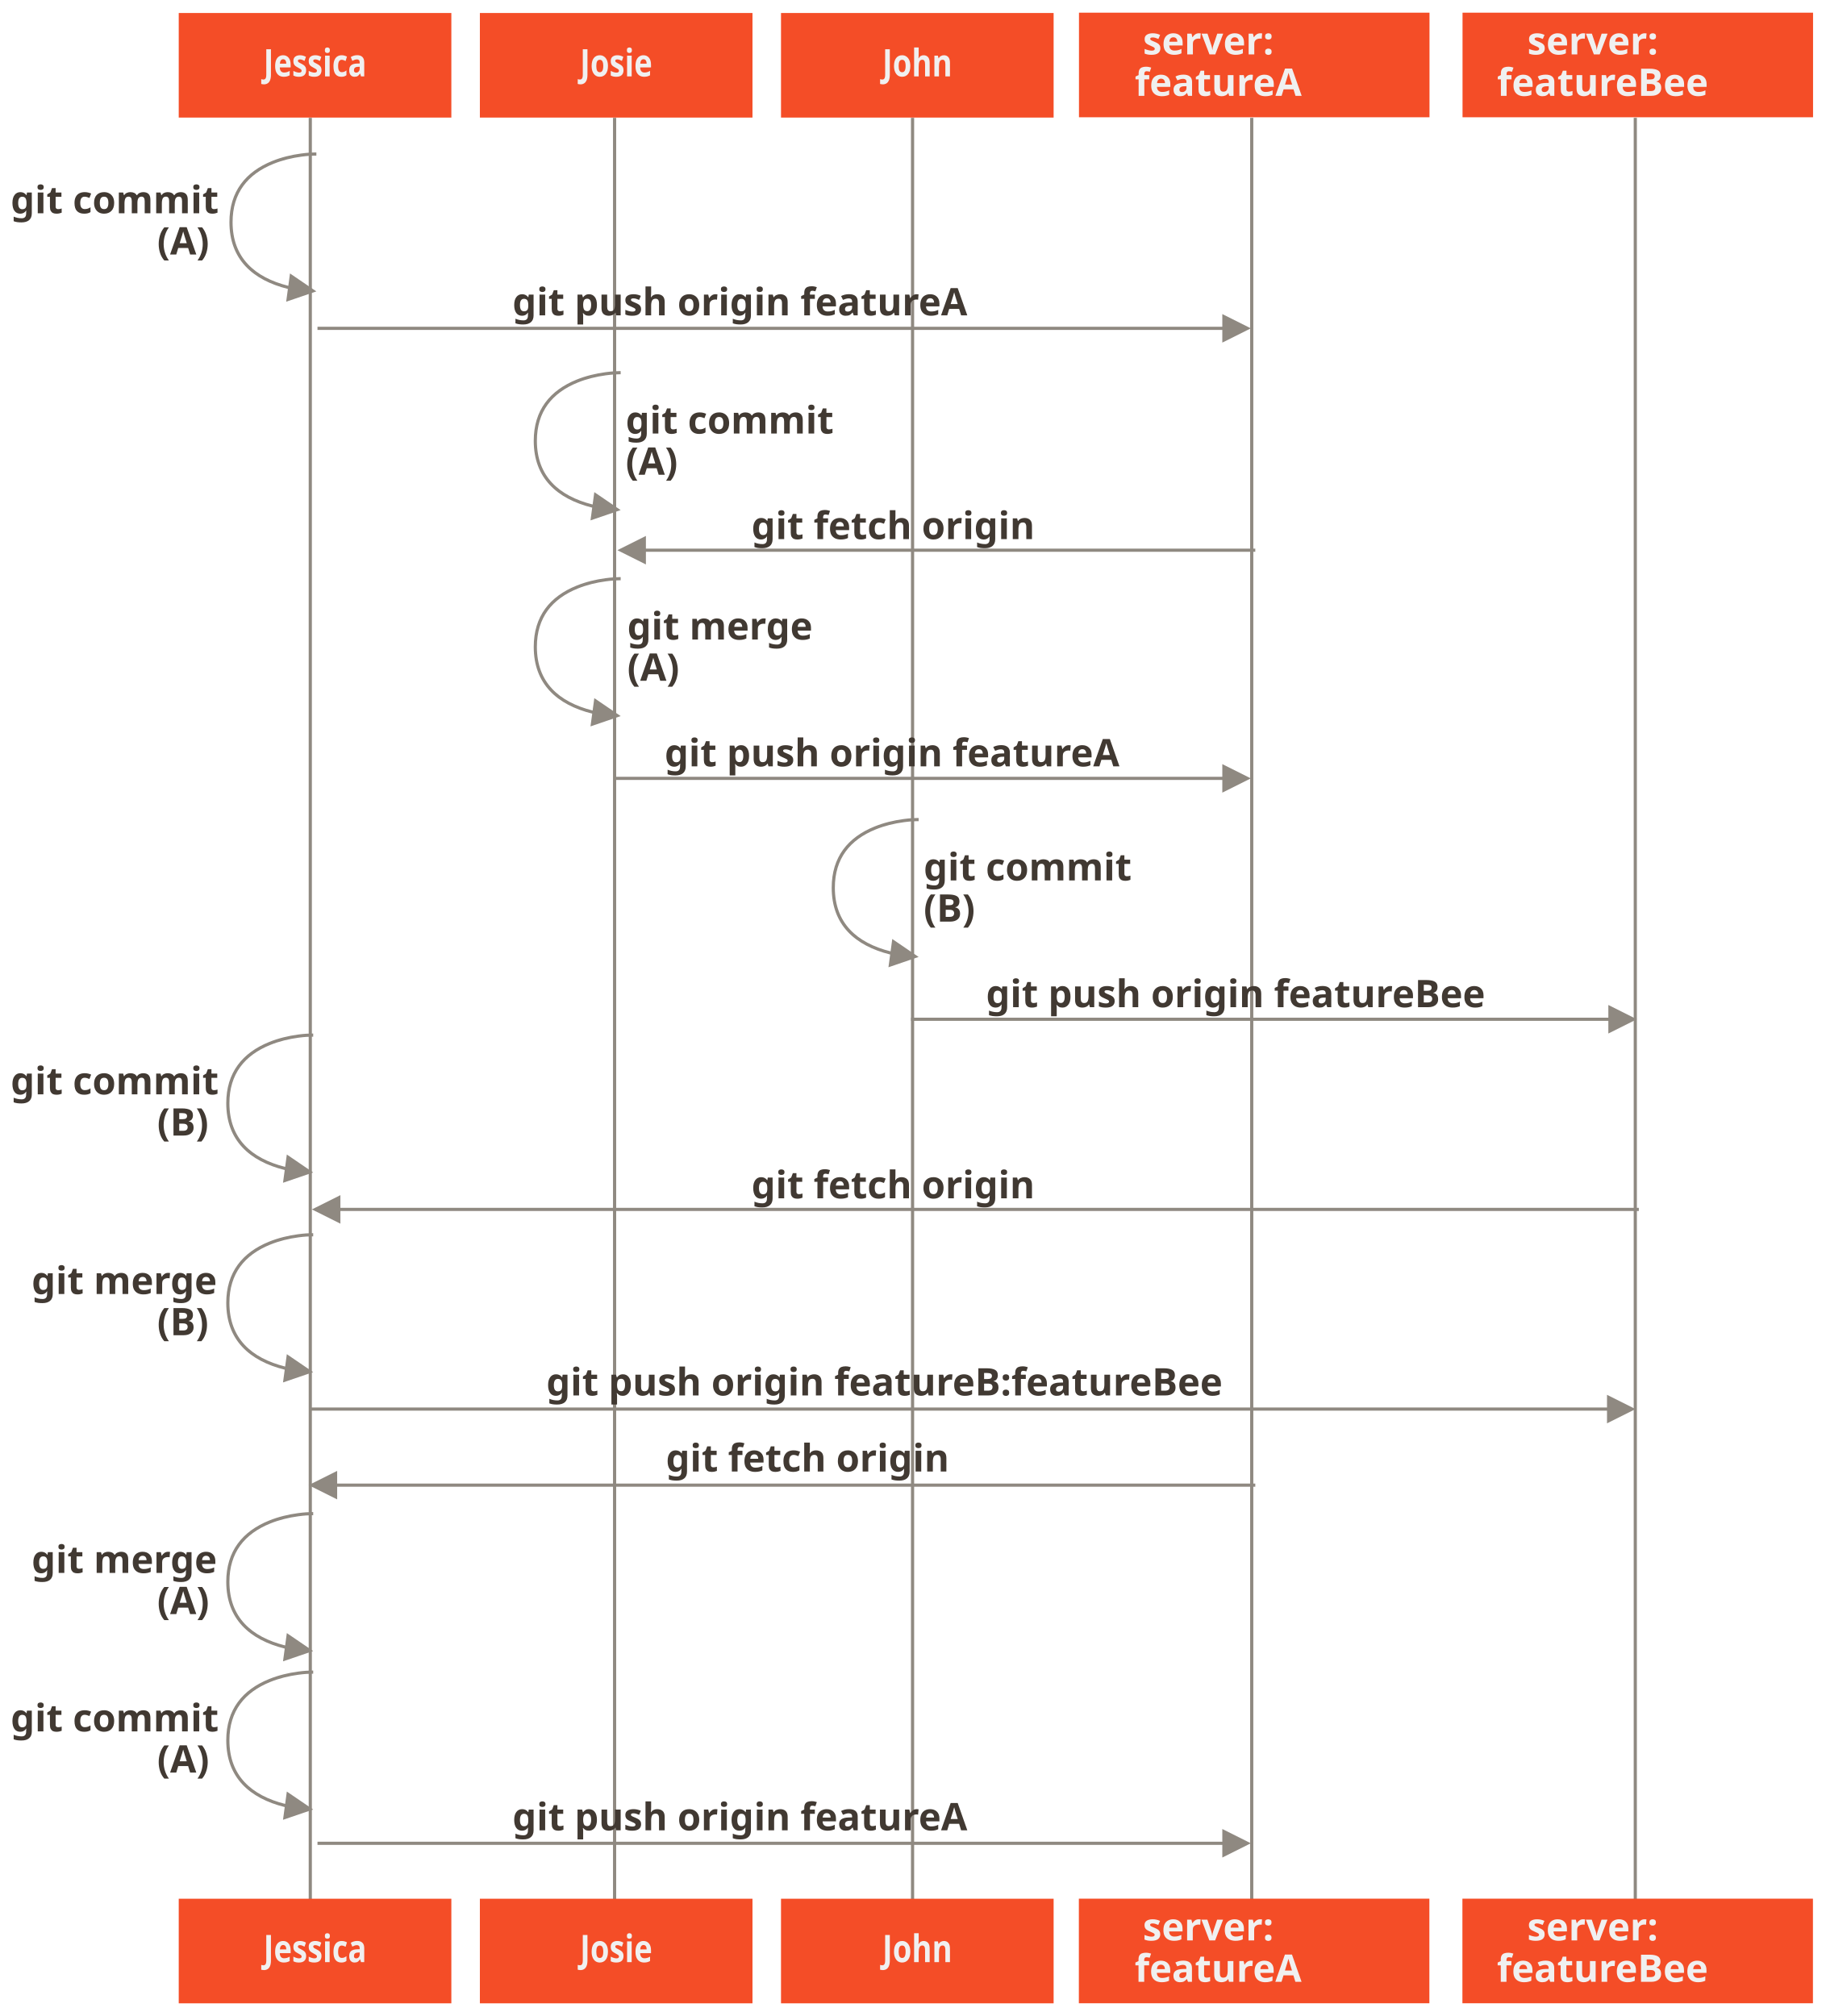
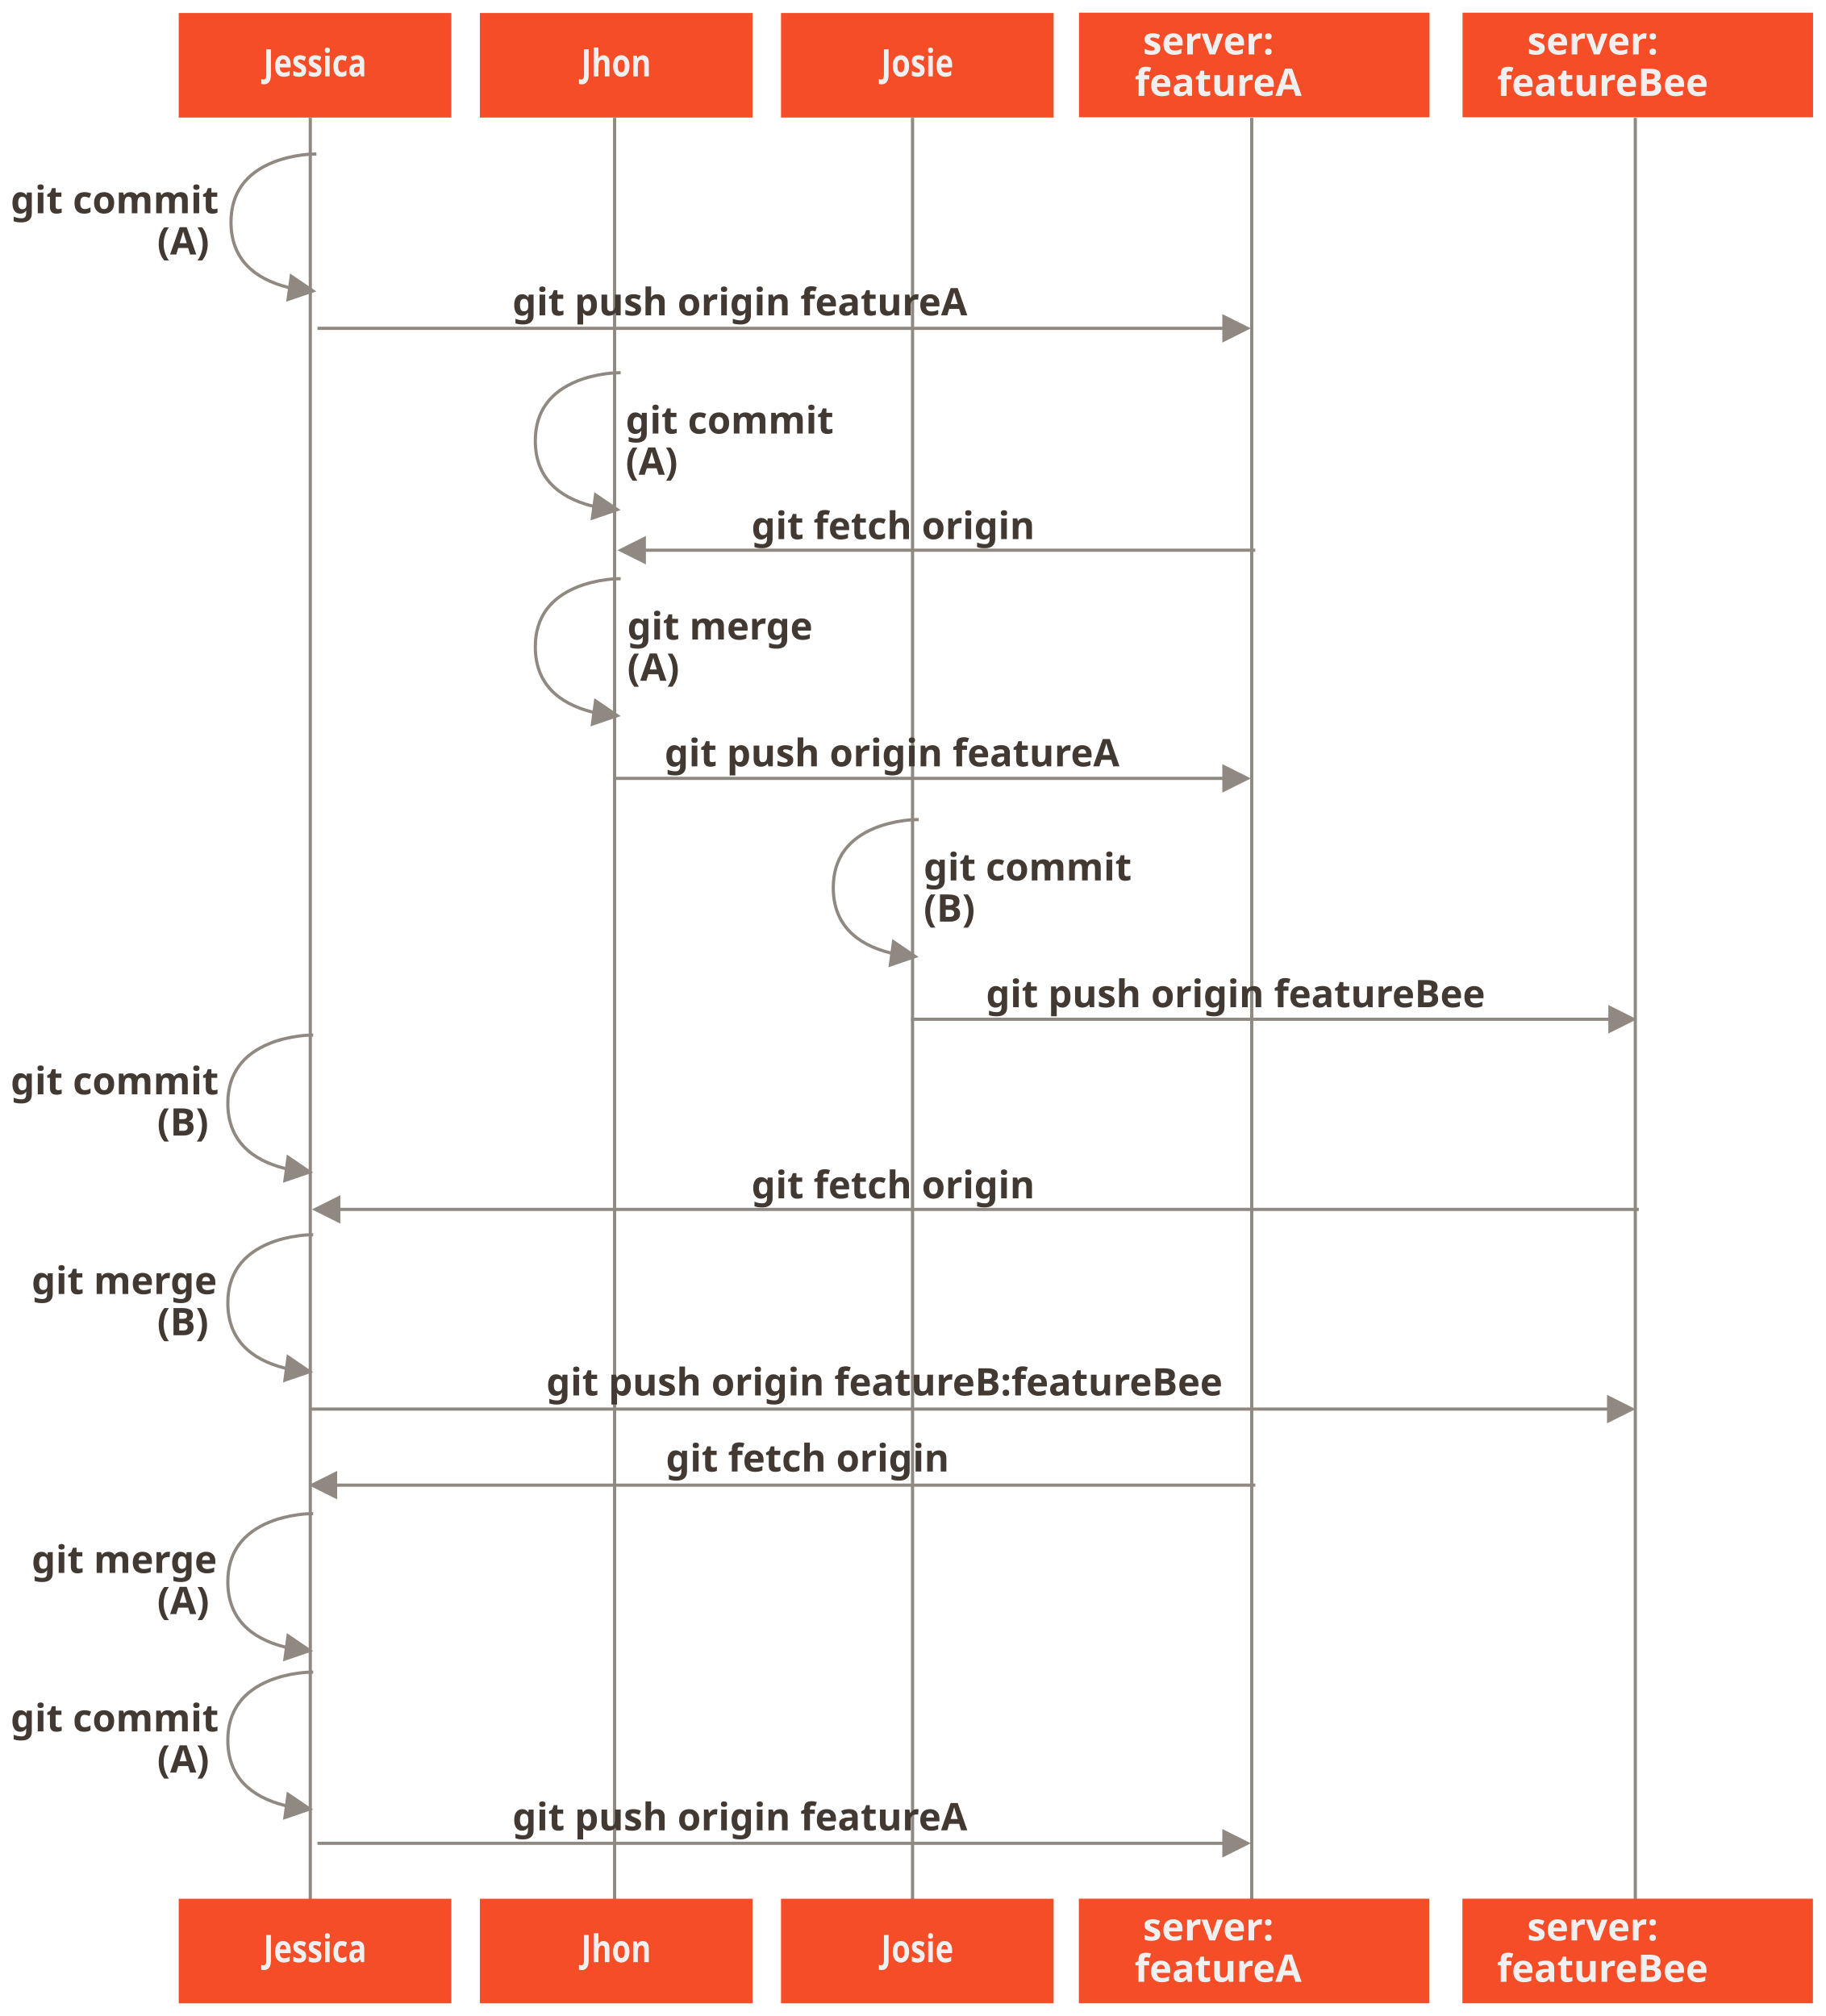
<svg xmlns="http://www.w3.org/2000/svg" id="svg41932" version="1.1" viewBox="0 0 575.97 636.1">
  <defs id="defs114" />
  <g id="g10069" transform="translate(-5.6133,-5.9)">
    <g id="ref" transform="matrix(0.81132,0,0,1,157,10)" style="fill:none;fill-rule:evenodd">
      <rect id="Rectangle-2" width="106" height="33" style="fill:#f44d27;fill-rule:evenodd" x="0" y="0" />
      <text id="master" font-size="12px" font-weight="700" style="font-weight:700;font-size:12px;font-family:'Source Code Pro';text-anchor:middle;fill:#979797">
-         <tspan id="tspan41754" x="53" y="20" style="fill:#f0f0f0">Josie</tspan>
+         <tspan id="tspan41754" x="53" y="20" style="fill:#f0f0f0">Jhon</tspan>
      </text>
    </g>
    <path id="Line-2" d="m 199.5,43.583 v 571.35" style="fill:#8f8981;fill-rule:evenodd;stroke:#8f8981;stroke-linecap:square" />
    <g id="g41765" transform="matrix(0.81132,0,0,1,157,605)" style="fill:none;fill-rule:evenodd">
      <rect id="rect41759" width="106" height="33" style="fill:#f44d27;fill-rule:evenodd" x="0" y="0" />
      <text id="text41763" font-size="12px" font-weight="700" style="font-weight:700;font-size:12px;font-family:'Source Code Pro';text-anchor:middle;fill:#979797">
-         <tspan id="tspan41761" x="53" y="20" style="fill:#f0f0f0">Josie</tspan>
+         <tspan id="tspan41761" x="53" y="20" style="fill:#f0f0f0">Jhon</tspan>
      </text>
    </g>
    <g id="g41773" transform="matrix(0.81132,0,0,1,252,10)" style="fill:none;fill-rule:evenodd">
      <rect id="rect41767" width="106" height="33" style="fill:#f44d27;fill-rule:evenodd" x="0" y="0" />
      <text id="text41771" font-size="12px" font-weight="700" style="font-weight:700;font-size:12px;font-family:'Source Code Pro';text-anchor:middle;fill:#979797">
-         <tspan id="tspan41769" x="53" y="20" style="fill:#f0f0f0">John</tspan>
+         <tspan id="tspan41769" x="53" y="20" style="fill:#f0f0f0">Josie</tspan>
      </text>
    </g>
    <path id="Line-3" d="m 293.5,43.583 v 571.35" style="fill:#8f8981;fill-rule:evenodd;stroke:#8f8981;stroke-linecap:square" />
    <g id="g41782" transform="matrix(0.81132,0,0,1,252,605)" style="fill:none;fill-rule:evenodd">
      <rect id="rect41776" width="106" height="33" style="fill:#f44d27;fill-rule:evenodd" x="0" y="0" />
      <text id="text41780" font-size="12px" font-weight="700" style="font-weight:700;font-size:12px;font-family:'Source Code Pro';text-anchor:middle;fill:#979797">
-         <tspan id="tspan41778" x="53" y="20" style="fill:#f0f0f0">John</tspan>
+         <tspan id="tspan41778" x="53" y="20" style="fill:#f0f0f0">Josie</tspan>
      </text>
    </g>
    <g id="g41790" transform="matrix(0.81132,0,0,1,62,10)" style="fill:none;fill-rule:evenodd">
      <rect id="rect41784" width="106" height="33" style="fill:#f44d27;fill-rule:evenodd" x="0" y="0" />
      <text id="text41788" font-size="12px" font-weight="700" style="font-weight:700;font-size:12px;font-family:'Source Code Pro';text-anchor:middle;fill:#979797">
        <tspan id="tspan41786" x="53" y="20" style="fill:#f0f0f0">Jessica</tspan>
      </text>
    </g>
    <path id="Line-15" d="m 103.5,43.583 v 571.35" style="fill:#8f8981;fill-rule:evenodd;stroke:#8f8981;stroke-linecap:square" />
    <g id="g41799" transform="matrix(0.81132,0,0,1,62,605)" style="fill:none;fill-rule:evenodd">
      <rect id="rect41793" width="106" height="33" style="fill:#f44d27;fill-rule:evenodd" x="0" y="0" />
      <text id="text41797" font-size="12px" font-weight="700" style="font-weight:700;font-size:12px;font-family:'Source Code Pro';text-anchor:middle;fill:#979797">
        <tspan id="tspan41795" x="53" y="20" style="fill:#f0f0f0">Jessica</tspan>
      </text>
    </g>
    <path id="path41801" d="m 400.5,43.583 v 571.35" style="fill:#8f8981;fill-rule:evenodd;stroke:#8f8981;stroke-linecap:square" />
    <path id="path41822" d="m 521.5,43.583 v 571.35" style="fill:#8f8981;fill-rule:evenodd;stroke:#8f8981;stroke-linecap:square" />
    <path id="Line" d="m 209.38,179 h 192.24 v 1 H 209.38 v 4 l -9,-4.5 9,-4.5 z" style="fill:#8f8981" />
    <text id="git-commit" font-size="12px" font-weight="700" style="font-weight:700;font-size:12px;font-family:'Source Code Pro';fill:#413932;fill-rule:evenodd">
      <tspan id="tspan41845" x="8.989" y="73.195">git commit</tspan>
      <tspan id="tspan41847" x="55.197" y="86.195">(A)</tspan>
    </text>
    <text id="text41854" font-size="12px" font-weight="700" style="font-weight:700;font-size:12px;font-family:'Source Code Pro';fill:#413932;fill-rule:evenodd">
      <tspan id="tspan41850" x="8.989" y="351.195">git commit</tspan>
      <tspan id="tspan41852" x="55.197" y="364.195">(B)</tspan>
    </text>
    <text id="git-fetch-origin" font-size="12px" font-weight="700" style="font-weight:700;font-size:12px;font-family:'Source Code Pro';fill:#413932;fill-rule:evenodd">
      <tspan id="tspan41856" x="242.689" y="176">git fetch origin</tspan>
    </text>
    <path id="Line-5" d="m 111.98,474 h 289.64 v 1 H 111.98 v 4 l -9,-4.5 9,-4.5 z" style="fill:#8f8981" />
    <text id="git-fetch-origin-3" font-size="12px" font-weight="700" style="font-weight:700;font-size:12px;font-family:'Source Code Pro';fill:#413932;fill-rule:evenodd">
      <tspan id="tspan41860" x="215.689" y="470.195">git fetch origin</tspan>
    </text>
    <path id="Line-4" d="m 113,387 h 409.62 v 1 H 113 v 4 l -9,-4.5 9,-4.5 z" style="fill:#8f8981" />
    <text id="git-fetch-origin-2" font-size="12px" font-weight="700" style="font-weight:700;font-size:12px;font-family:'Source Code Pro';fill:#413932;fill-rule:evenodd">
      <tspan id="tspan41864" x="242.689" y="384">git fetch origin</tspan>
    </text>
    <text id="git-push-origin-feat" font-size="12px" font-weight="700" style="font-weight:700;font-size:12px;font-family:'Source Code Pro';fill:#413932;fill-rule:evenodd">
      <tspan id="tspan41867" x="167.284" y="105.406">git push origin featureA</tspan>
    </text>
    <path id="Line-7" d="M 391.22,110 H 105.77 v -1 h 285.45 v -4 l 9,4.5 -9,4.5 z" style="fill:#8f8981" />
    <text id="git-push-origin-feat-3" font-size="12px" font-weight="700" style="font-weight:700;font-size:12px;font-family:'Source Code Pro';fill:#413932;fill-rule:evenodd">
      <tspan id="tspan41871" x="167.284" y="583.406">git push origin featureA</tspan>
    </text>
    <path id="Line-11" d="M 391.22,588 H 105.77 v -1 h 285.45 v -4 l 9,4.5 -9,4.5 z" style="fill:#8f8981" />
    <text id="git-push-origin-feat-2" font-size="12px" font-weight="700" style="font-weight:700;font-size:12px;font-family:'Source Code Pro';fill:#413932;fill-rule:evenodd">
      <tspan id="tspan41875" x="215.284" y="247.695">git push origin featureA</tspan>
    </text>
    <path id="Line-8" d="M 391.22,252 H 200 v -1 h 191.22 v -4 l 9,4.5 -9,4.5 z" style="fill:#8f8981" />
    <text id="text41881" font-size="12px" font-weight="700" style="font-weight:700;font-size:12px;font-family:'Source Code Pro';fill:#413932;fill-rule:evenodd">
      <tspan id="tspan41879" x="316.683" y="323.695">git push origin featureBee</tspan>
    </text>
    <path id="Line-9" d="M 513,328 H 293.01 v -1 H 513 v -4 l 9,4.5 -9,4.5 z" style="fill:#8f8981" />
    <text id="text41886" font-size="12px" font-weight="700" style="font-weight:700;font-size:12px;font-family:'Source Code Pro';fill:#413932;fill-rule:evenodd">
      <tspan id="tspan41884" x="177.976" y="446.195">git push origin featureB:featureBee</tspan>
    </text>
    <path id="Line-10" d="M 512.58,451 H 103.43 v -1 h 409.15 v -4 l 9,4.5 -9,4.5 z" style="fill:#8f8981" />
    <path id="Line-6" d="m 96.569,96.08 c -10.689,-2.698 -17.581,-8.953 -17.581,-20.08 0,-9.242 4.818,-15.134 12.902,-18.401 2.817,-1.138 5.84,-1.87 8.87,-2.275 1.841,-0.246 3.292,-0.327 4.153,-0.325 0.002,7e-6 0.002,7e-6 0.002,6e-6 l 0.5,0.003 0.005,-1 -0.5,-0.003 -0.004,-1.6e-5 c -0.903,-0.002 -2.398,0.081 -4.288,0.333 -3.107,0.415 -6.21,1.166 -9.112,2.339 -8.434,3.408 -13.527,9.637 -13.527,19.328 0,11.713 7.3,18.295 18.447,21.077 l -0.543,4.02 9.522,-3.254 -8.316,-5.665 -0.527,3.901 z" style="fill:#8f8981" />
    <text id="git-commit-3" font-size="12px" font-weight="700" style="font-weight:700;font-size:12px;font-family:'Source Code Pro';fill:#413932;fill-rule:evenodd">
      <tspan id="tspan41890" x="203" y="142.695">git commit</tspan>
      <tspan id="tspan41892" x="203" y="155.695">(A)</tspan>
    </text>
    <path id="Line-16" d="m 192.57,165.08 c -10.689,-2.698 -17.581,-8.953 -17.581,-20.08 0,-9.242 4.818,-15.134 12.902,-18.401 2.817,-1.138 5.84,-1.87 8.87,-2.275 1.841,-0.246 3.292,-0.327 4.153,-0.325 h 0.002 l 0.5,0.003 0.005,-1 -0.5,-0.003 -0.004,-2e-5 c -0.903,-0.002 -2.398,0.081 -4.288,0.333 -3.107,0.415 -6.21,1.166 -9.112,2.339 -8.434,3.408 -13.527,9.637 -13.527,19.328 0,11.713 7.3,18.295 18.447,21.077 l -0.543,4.02 9.522,-3.254 -8.316,-5.665 -0.527,3.901 z" style="fill:#8f8981" />
    <text id="text41900" font-size="12px" font-weight="700" style="font-weight:700;font-size:12px;font-family:'Source Code Pro';fill:#413932;fill-rule:evenodd">
      <tspan id="tspan41896" x="297" y="283.695">git commit</tspan>
      <tspan id="tspan41898" x="297" y="296.695">(B)</tspan>
    </text>
    <path id="Line-18" d="m 286.57,306.08 c -10.689,-2.698 -17.581,-8.953 -17.581,-20.08 0,-9.242 4.818,-15.134 12.902,-18.401 2.817,-1.138 5.84,-1.87 8.87,-2.275 1.841,-0.246 3.292,-0.327 4.153,-0.325 h 0.002 l 0.5,0.003 0.005,-1 -0.5,-0.003 -0.004,-2e-5 c -0.903,-0.002 -2.398,0.081 -4.288,0.333 -3.107,0.415 -6.21,1.166 -9.112,2.339 -8.434,3.408 -13.527,9.637 -13.527,19.328 0,11.713 7.3,18.295 18.447,21.077 l -0.543,4.02 9.522,-3.254 -8.316,-5.665 -0.527,3.901 z" style="fill:#8f8981" />
    <path id="Line-19" d="m 95.569,374.08 c -10.689,-2.698 -17.581,-8.953 -17.581,-20.08 0,-9.242 4.818,-15.134 12.902,-18.401 2.817,-1.138 5.84,-1.87 8.87,-2.275 1.841,-0.246 3.292,-0.327 4.153,-0.325 h 0.002 l 0.5,0.003 0.005,-1 -0.5,-0.003 -0.004,-2e-5 c -0.903,-0.002 -2.398,0.081 -4.288,0.333 -3.107,0.415 -6.21,1.166 -9.112,2.339 -8.434,3.408 -13.527,9.637 -13.527,19.328 0,11.713 7.3,18.295 18.447,21.077 l -0.543,4.02 9.522,-3.254 -8.316,-5.665 -0.527,3.901 z" style="fill:#8f8981" />
    <text id="git-merge" font-size="12px" font-weight="700" style="font-weight:700;font-size:12px;font-family:'Source Code Pro';fill:#413932;fill-rule:evenodd">
      <tspan id="tspan41904" x="15.59" y="414.195">git merge</tspan>
      <tspan id="tspan41906" x="55.197" y="427.195">(B)</tspan>
    </text>
    <path id="Line-20" d="m 95.569,437.08 c -10.689,-2.698 -17.581,-8.953 -17.581,-20.08 0,-9.242 4.818,-15.134 12.902,-18.401 2.817,-1.138 5.84,-1.87 8.87,-2.275 1.841,-0.246 3.292,-0.327 4.153,-0.325 h 0.002 l 0.5,0.003 0.005,-1 -0.5,-0.003 -0.004,-2e-5 c -0.903,-0.002 -2.398,0.081 -4.288,0.333 -3.107,0.415 -6.21,1.166 -9.112,2.339 -8.434,3.408 -13.527,9.637 -13.527,19.328 0,11.713 7.3,18.295 18.447,21.077 l -0.543,4.02 9.522,-3.254 -8.316,-5.665 -0.527,3.901 z" style="fill:#8f8981" />
    <text id="text41914" font-size="12px" font-weight="700" style="font-weight:700;font-size:12px;font-family:'Source Code Pro';fill:#413932;fill-rule:evenodd">
      <tspan id="tspan41910" x="15.59" y="502.195">git merge</tspan>
      <tspan id="tspan41912" x="55.197" y="515.195">(A)</tspan>
    </text>
    <path id="Line-21" d="m 95.569,525.08 c -10.689,-2.698 -17.581,-8.953 -17.581,-20.08 0,-9.242 4.818,-15.134 12.902,-18.401 2.817,-1.138 5.84,-1.87 8.87,-2.275 1.841,-0.246 3.292,-0.327 4.153,-0.325 h 0.002 l 0.5,0.003 0.005,-1 -0.5,-0.003 -0.004,-2e-5 c -0.903,-0.002 -2.398,0.081 -4.288,0.333 -3.107,0.415 -6.21,1.166 -9.112,2.339 -8.434,3.408 -13.527,9.637 -13.527,19.328 0,11.713 7.3,18.295 18.447,21.077 l -0.543,4.02 9.522,-3.254 -8.316,-5.665 -0.527,3.901 z" style="fill:#8f8981" />
    <text id="text41921" font-size="12px" font-weight="700" style="font-weight:700;font-size:12px;font-family:'Source Code Pro';fill:#413932;fill-rule:evenodd">
      <tspan id="tspan41917" x="8.989" y="552.195">git commit</tspan>
      <tspan id="tspan41919" x="55.197" y="565.195">(A)</tspan>
    </text>
    <path id="Line-22" d="m 95.569,575.08 c -10.689,-2.698 -17.581,-8.953 -17.581,-20.08 0,-9.242 4.818,-15.134 12.902,-18.401 2.817,-1.138 5.84,-1.87 8.87,-2.275 1.841,-0.246 3.292,-0.327 4.153,-0.325 h 0.002 l 0.5,0.003 0.005,-1 -0.5,-0.003 -0.004,-2e-5 c -0.903,-0.002 -2.398,0.081 -4.288,0.333 -3.107,0.415 -6.21,1.166 -9.112,2.339 -8.434,3.408 -13.527,9.637 -13.527,19.328 0,11.713 7.3,18.295 18.447,21.077 l -0.543,4.02 9.522,-3.254 -8.316,-5.665 -0.527,3.901 z" style="fill:#8f8981" />
    <text id="text41928" font-size="12px" font-weight="700" style="font-weight:700;font-size:12px;font-family:'Source Code Pro';fill:#413932;fill-rule:evenodd">
      <tspan id="tspan41924" x="203.5" y="207.695">git merge</tspan>
      <tspan id="tspan41926" x="203.5" y="220.695">(A)</tspan>
    </text>
    <path id="Line-17" d="m 192.57,230.08 c -10.689,-2.698 -17.581,-8.953 -17.581,-20.08 0,-9.242 4.818,-15.134 12.902,-18.401 2.817,-1.138 5.84,-1.87 8.87,-2.275 1.841,-0.246 3.292,-0.327 4.153,-0.325 h 0.002 l 0.5,0.003 0.005,-1 -0.5,-0.003 -0.004,-2e-5 c -0.903,-0.002 -2.398,0.081 -4.288,0.333 -3.107,0.415 -6.21,1.166 -9.112,2.339 -8.434,3.408 -13.527,9.637 -13.527,19.328 0,11.713 7.3,18.295 18.447,21.077 l -0.543,4.02 9.522,-3.254 -8.316,-5.665 -0.527,3.901 z" style="fill:#8f8981" />
    <g id="g9918">
      <rect id="rect41803" transform="matrix(1,0,0,0.86842,346,9.9)" width="110.58" height="38" style="fill:#f44d27;fill-rule:evenodd" x="0" y="0" />
      <text id="text9828" transform="translate(27.351,59.387)" x="373.499" y="-36.316" style="font-weight:bold;font-size:12px;line-height:13.067px;font-family:'Source Code Pro';font-variant-ligatures:normal;font-variant-caps:normal;font-variant-numeric:normal;font-feature-settings:normal;text-align:center;letter-spacing:0px;word-spacing:0px;text-anchor:middle;fill:#f0f0f0" xml:space="preserve">
        <tspan id="tspan9826" x="373.499" y="-36.316">server:</tspan>
        <tspan id="tspan9830" x="373.499" y="-23.25">featureA</tspan>
      </text>
    </g>
    <g id="g9912">
      <path id="rect41824" transform="matrix(1,0,0,0.86842,467,9.9)" d="M 0,0 H 110.58 V 38 H 0 Z" style="fill:#f44d27;fill-rule:evenodd" />
      <text id="text9828-4" transform="translate(148.62,59.387)" x="373.499" y="-36.316" style="font-weight:bold;font-size:12px;line-height:13.067px;font-family:'Source Code Pro';font-variant-ligatures:normal;font-variant-caps:normal;font-variant-numeric:normal;font-feature-settings:normal;text-align:center;letter-spacing:0px;word-spacing:0px;text-anchor:middle;fill:#f0f0f0" xml:space="preserve">
        <tspan id="tspan9826-2" x="373.499" y="-36.316">server:</tspan>
        <tspan id="tspan9830-6" x="373.499" y="-23.25">featureBee</tspan>
      </text>
    </g>
    <g id="g9918-9" transform="translate(-0.03624,595.08)">
      <rect id="rect41803-0" transform="matrix(1,0,0,0.86842,346,9.9)" width="110.58" height="38" style="fill:#f44d27;fill-rule:evenodd" x="0" y="0" />
      <text id="text9828-6" transform="translate(27.351,59.387)" x="373.499" y="-36.316" style="font-weight:bold;font-size:12px;line-height:13.067px;font-family:'Source Code Pro';font-variant-ligatures:normal;font-variant-caps:normal;font-variant-numeric:normal;font-feature-settings:normal;text-align:center;letter-spacing:0px;word-spacing:0px;text-anchor:middle;fill:#f0f0f0" xml:space="preserve">
        <tspan id="tspan9826-1" x="373.499" y="-36.316">server:</tspan>
        <tspan id="tspan9830-7" x="373.499" y="-23.25">featureA</tspan>
      </text>
    </g>
    <g id="g9912-8" transform="translate(-0.03624,595.08)">
      <path id="rect41824-1" transform="matrix(1,0,0,0.86842,467,9.9)" d="M 0,0 H 110.58 V 38 H 0 Z" style="fill:#f44d27;fill-rule:evenodd" />
      <text id="text9828-4-1" transform="translate(148.62,59.387)" x="373.499" y="-36.316" style="font-weight:bold;font-size:12px;line-height:13.067px;font-family:'Source Code Pro';font-variant-ligatures:normal;font-variant-caps:normal;font-variant-numeric:normal;font-feature-settings:normal;text-align:center;letter-spacing:0px;word-spacing:0px;text-anchor:middle;fill:#f0f0f0" xml:space="preserve">
        <tspan id="tspan9826-2-5" x="373.499" y="-36.316">server:</tspan>
        <tspan id="tspan9830-6-9" x="373.499" y="-23.25">featureBee</tspan>
      </text>
    </g>
  </g>
</svg>
